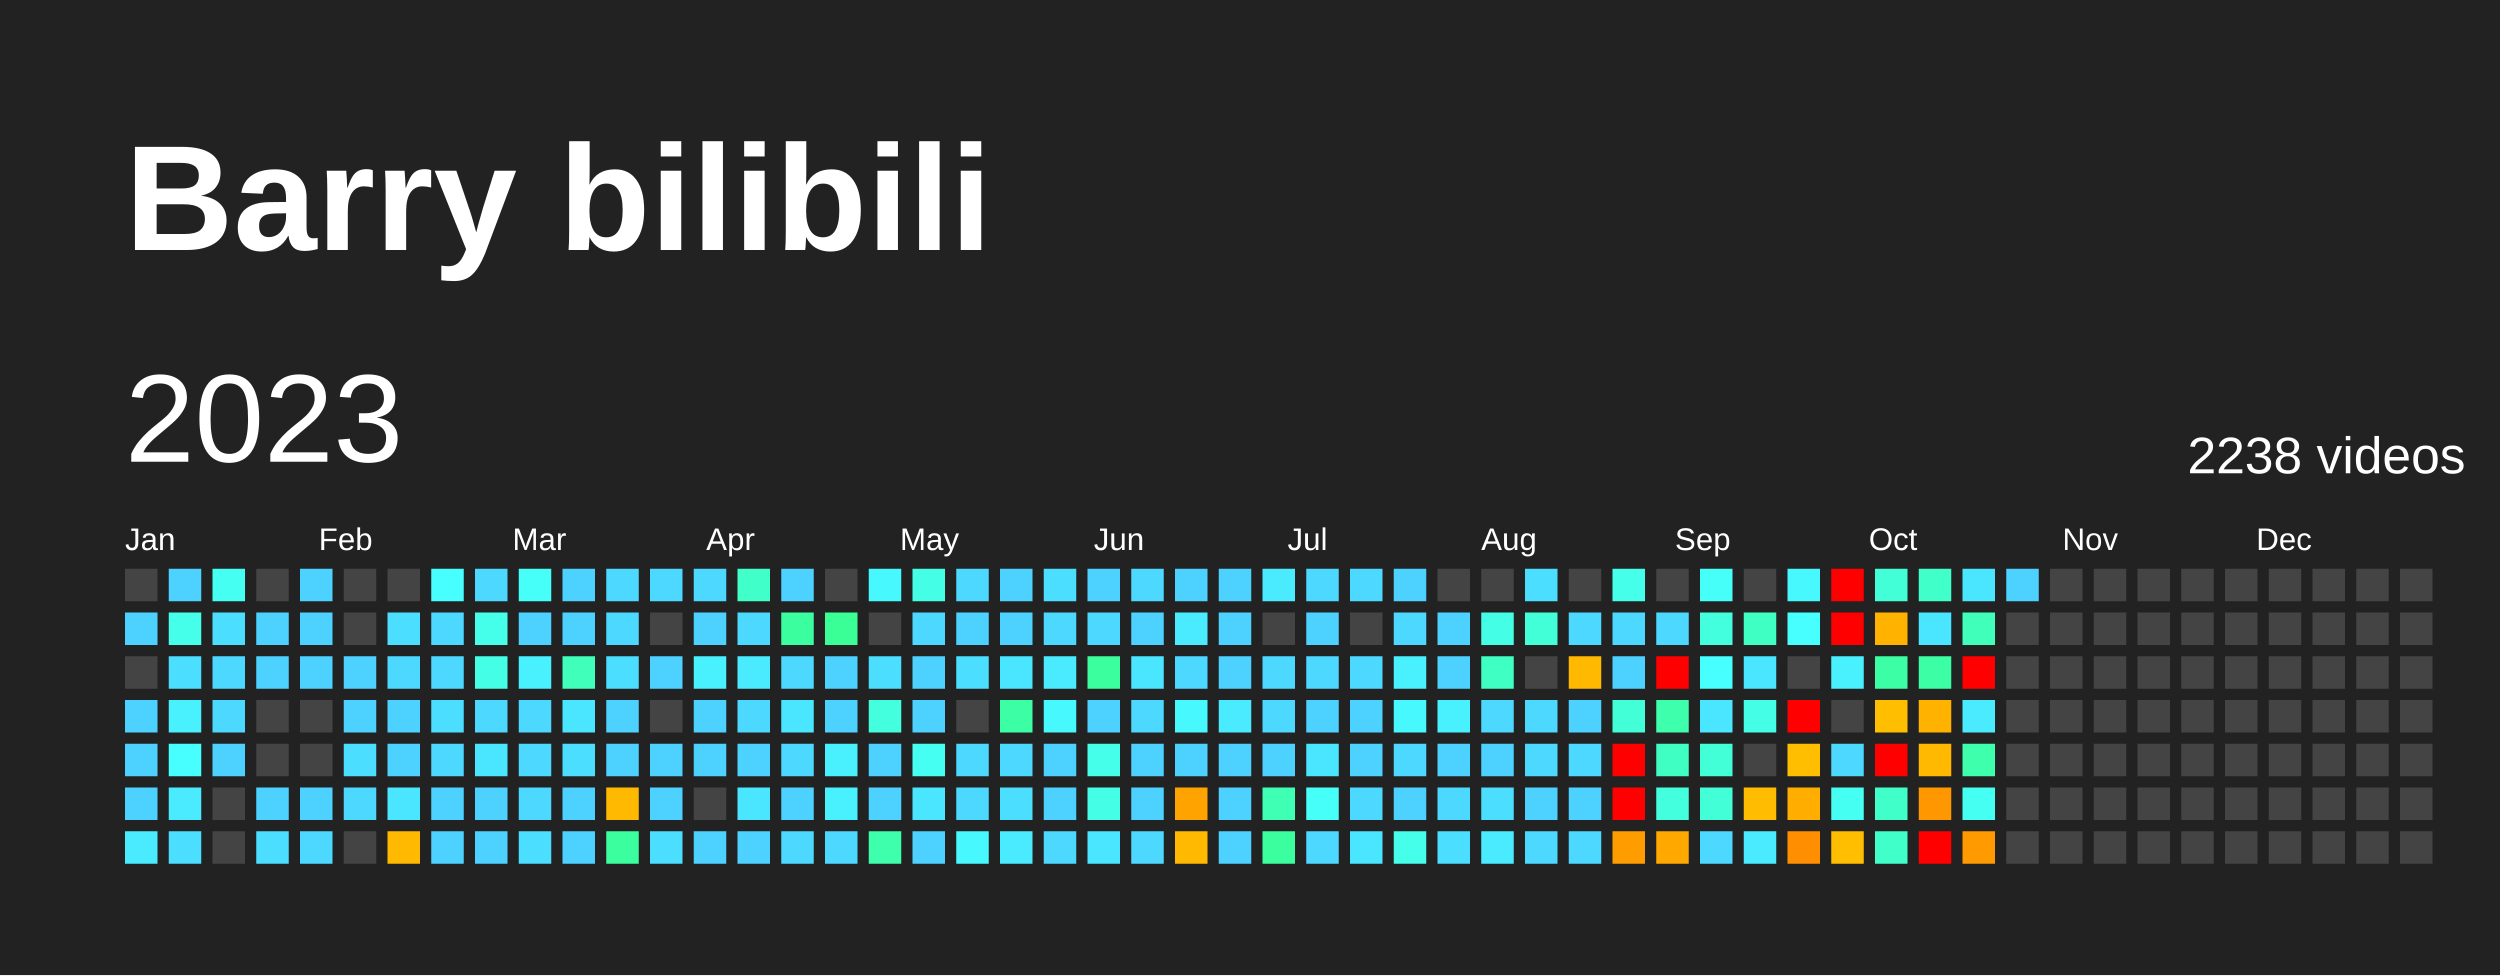
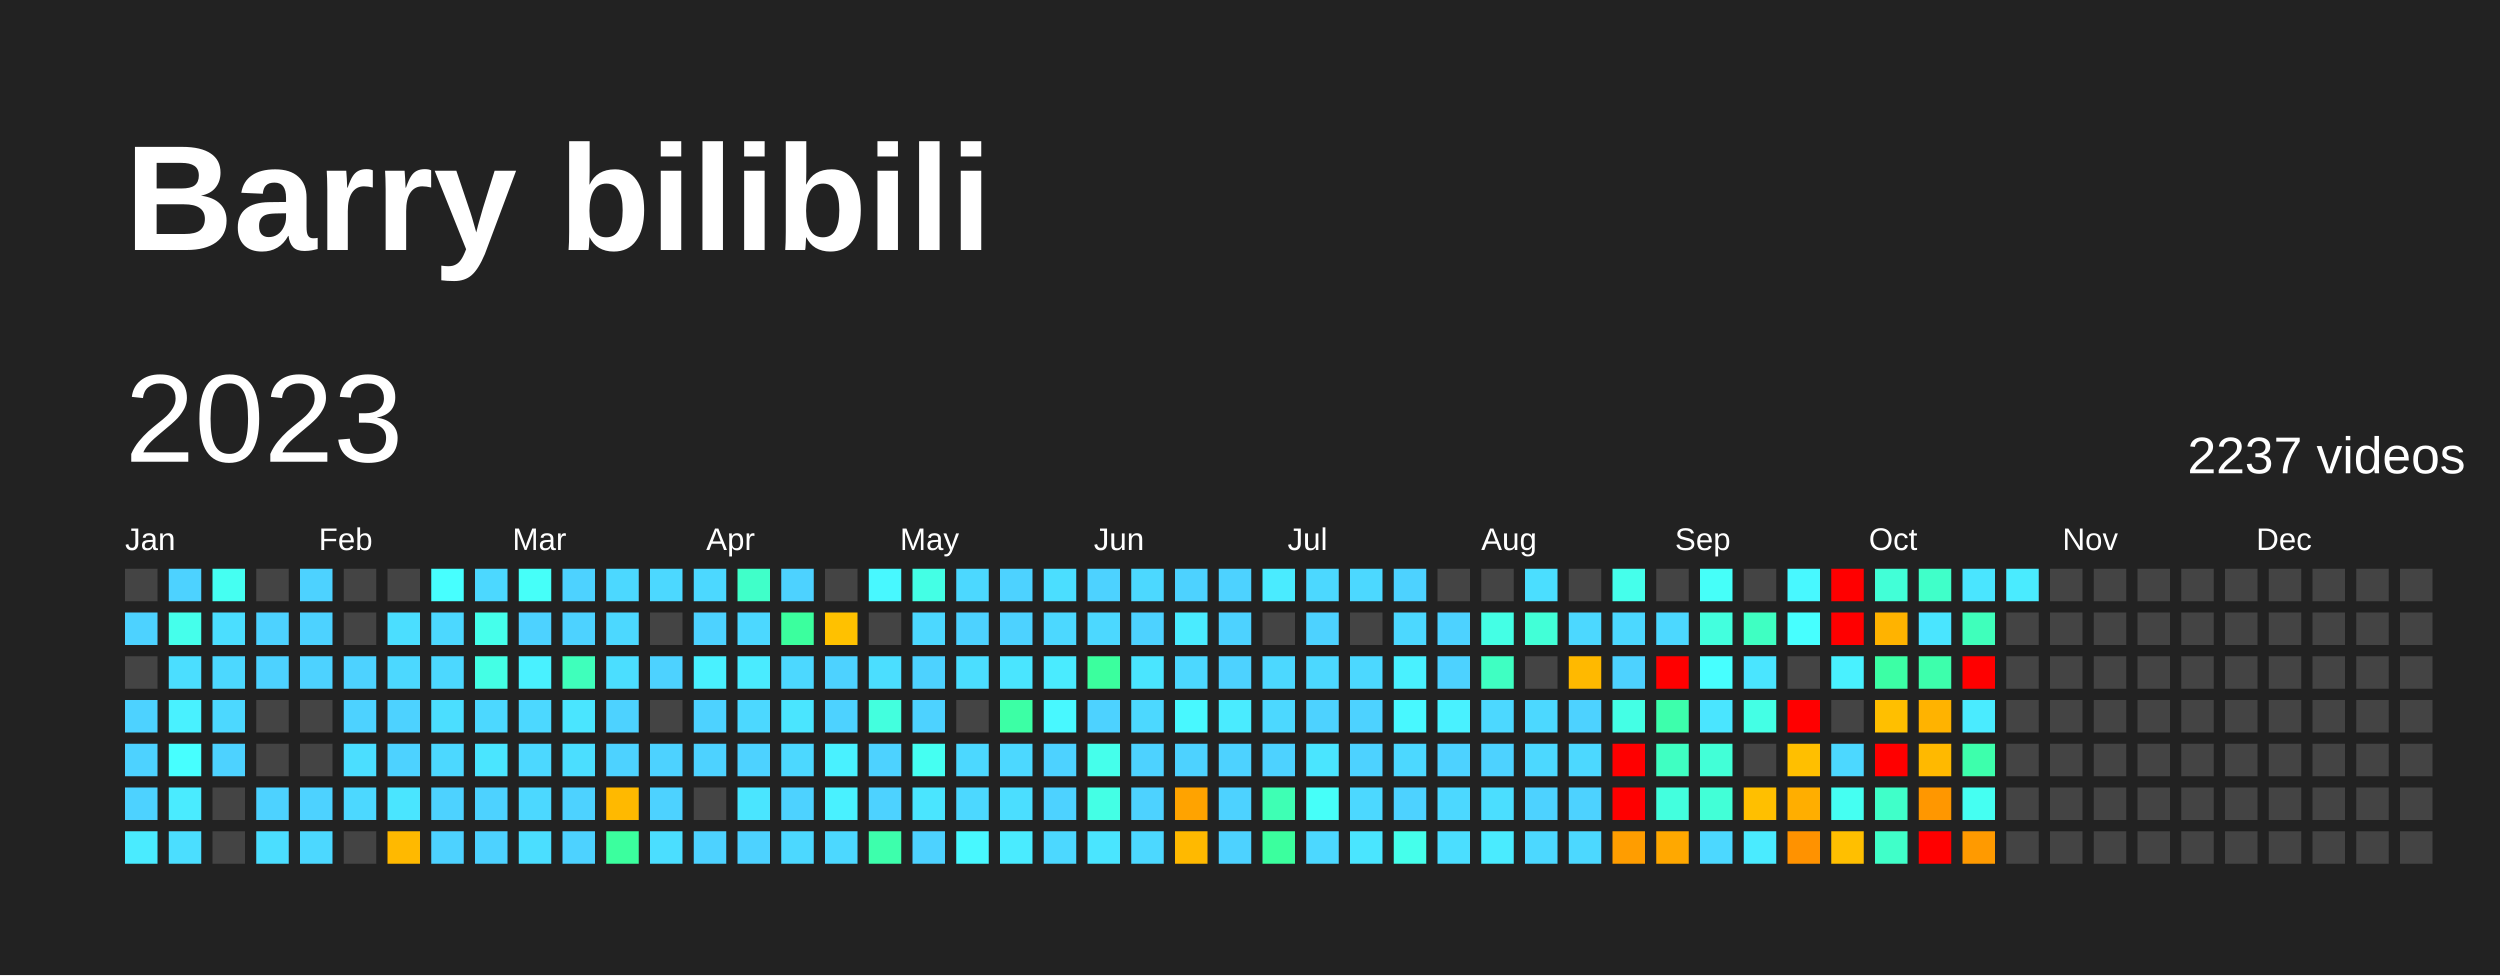
<svg xmlns="http://www.w3.org/2000/svg" baseProfile="full" height="78mm" version="1.1" viewBox="0,0,200,78" width="200mm">
  <defs />
  <rect fill="#222222" height="78" width="200" x="0" y="0" />
  <text fill="#FFFFFF" style="font-size:12px; font-family:Arial; font-weight:bold;" x="10" y="20">Barry bilibili</text>
  <text dominant-baseline="hanging" fill="#FFFFFF" style="font-size:10.0px; font-family:Arial;" x="10" y="30">2023</text>
-   <text dominant-baseline="hanging" fill="#FFFFFF" style="font-size:4.125px; font-family:Arial;" x="175" y="35">2238 videos</text>
+   <text dominant-baseline="hanging" fill="#FFFFFF" style="font-size:4.125px; font-family:Arial;" x="175" y="35">2237 videos</text>
  <text fill="#FFFFFF" style="font-size:2.5px; font-family:Arial" x="10.0" y="44">Jan</text>
  <text fill="#FFFFFF" style="font-size:2.5px; font-family:Arial" x="25.5" y="44">Feb</text>
  <text fill="#FFFFFF" style="font-size:2.5px; font-family:Arial" x="41.0" y="44">Mar</text>
  <text fill="#FFFFFF" style="font-size:2.5px; font-family:Arial" x="56.5" y="44">Apr</text>
  <text fill="#FFFFFF" style="font-size:2.5px; font-family:Arial" x="72.0" y="44">May</text>
  <text fill="#FFFFFF" style="font-size:2.5px; font-family:Arial" x="87.5" y="44">Jun</text>
  <text fill="#FFFFFF" style="font-size:2.5px; font-family:Arial" x="103.0" y="44">Jul</text>
  <text fill="#FFFFFF" style="font-size:2.5px; font-family:Arial" x="118.5" y="44">Aug</text>
  <text fill="#FFFFFF" style="font-size:2.5px; font-family:Arial" x="134.0" y="44">Sep</text>
  <text fill="#FFFFFF" style="font-size:2.5px; font-family:Arial" x="149.5" y="44">Oct</text>
  <text fill="#FFFFFF" style="font-size:2.5px; font-family:Arial" x="165.0" y="44">Nov</text>
  <text fill="#FFFFFF" style="font-size:2.5px; font-family:Arial" x="180.5" y="44">Dec</text>
  <rect fill="#444444" height="2.6" width="2.6" x="10.0" y="45.5" />
  <rect fill="#4dd2ff" height="2.6" width="2.6" x="10.0" y="49.0" />
  <rect fill="#444444" height="2.6" width="2.6" x="10.0" y="52.5" />
  <rect fill="#4dd2ff" height="2.6" width="2.6" x="10.0" y="56.0" />
  <rect fill="#4dd2ff" height="2.6" width="2.6" x="10.0" y="59.5" />
  <rect fill="#4dd2ff" height="2.6" width="2.6" x="10.0" y="63.0" />
  <rect fill="#4aebff" height="2.6" width="2.6" x="10.0" y="66.5" />
  <rect fill="#4dd2ff" height="2.6" width="2.6" x="13.5" y="45.5" />
  <rect fill="#45ffeb" height="2.6" width="2.6" x="13.5" y="49.0" />
  <rect fill="#4bdeff" height="2.6" width="2.6" x="13.5" y="52.5" />
  <rect fill="#49f1ff" height="2.6" width="2.6" x="13.5" y="56.0" />
  <rect fill="#47ffff" height="2.6" width="2.6" x="13.5" y="59.5" />
  <rect fill="#4aebff" height="2.6" width="2.6" x="13.5" y="63.0" />
  <rect fill="#4bdeff" height="2.6" width="2.6" x="13.5" y="66.5" />
  <rect fill="#45fff2" height="2.6" width="2.6" x="17.0" y="45.5" />
  <rect fill="#4bdeff" height="2.6" width="2.6" x="17.0" y="49.0" />
  <rect fill="#4cd8ff" height="2.6" width="2.6" x="17.0" y="52.5" />
  <rect fill="#4cd8ff" height="2.6" width="2.6" x="17.0" y="56.0" />
  <rect fill="#4dd2ff" height="2.6" width="2.6" x="17.0" y="59.5" />
  <rect fill="#444444" height="2.6" width="2.6" x="17.0" y="63.0" />
  <rect fill="#444444" height="2.6" width="2.6" x="17.0" y="66.5" />
  <rect fill="#444444" height="2.6" width="2.6" x="20.5" y="45.5" />
  <rect fill="#4dd2ff" height="2.6" width="2.6" x="20.5" y="49.0" />
  <rect fill="#4dd2ff" height="2.6" width="2.6" x="20.5" y="52.5" />
  <rect fill="#444444" height="2.6" width="2.6" x="20.5" y="56.0" />
  <rect fill="#444444" height="2.6" width="2.6" x="20.5" y="59.5" />
  <rect fill="#4dd2ff" height="2.6" width="2.6" x="20.5" y="63.0" />
  <rect fill="#4bdeff" height="2.6" width="2.6" x="20.5" y="66.5" />
  <rect fill="#4dd2ff" height="2.6" width="2.6" x="24.0" y="45.5" />
  <rect fill="#4dd2ff" height="2.6" width="2.6" x="24.0" y="49.0" />
  <rect fill="#4dd2ff" height="2.6" width="2.6" x="24.0" y="52.5" />
  <rect fill="#444444" height="2.6" width="2.6" x="24.0" y="56.0" />
  <rect fill="#444444" height="2.6" width="2.6" x="24.0" y="59.5" />
  <rect fill="#4dd2ff" height="2.6" width="2.6" x="24.0" y="63.0" />
  <rect fill="#4cd8ff" height="2.6" width="2.6" x="24.0" y="66.5" />
  <rect fill="#444444" height="2.6" width="2.6" x="27.5" y="45.5" />
  <rect fill="#444444" height="2.6" width="2.6" x="27.5" y="49.0" />
  <rect fill="#4dd2ff" height="2.6" width="2.6" x="27.5" y="52.5" />
  <rect fill="#4dd2ff" height="2.6" width="2.6" x="27.5" y="56.0" />
  <rect fill="#4bdeff" height="2.6" width="2.6" x="27.5" y="59.5" />
  <rect fill="#4cd8ff" height="2.6" width="2.6" x="27.5" y="63.0" />
  <rect fill="#444444" height="2.6" width="2.6" x="27.5" y="66.5" />
  <rect fill="#444444" height="2.6" width="2.6" x="31.0" y="45.5" />
  <rect fill="#4bdeff" height="2.6" width="2.6" x="31.0" y="49.0" />
  <rect fill="#4cd8ff" height="2.6" width="2.6" x="31.0" y="52.5" />
  <rect fill="#4dd2ff" height="2.6" width="2.6" x="31.0" y="56.0" />
  <rect fill="#4dd2ff" height="2.6" width="2.6" x="31.0" y="59.5" />
  <rect fill="#4ae5ff" height="2.6" width="2.6" x="31.0" y="63.0" />
  <rect fill="#ffb900" height="2.6" width="2.6" x="31.0" y="66.5" />
  <rect fill="#47ffff" height="2.6" width="2.6" x="34.5" y="45.5" />
  <rect fill="#4cd8ff" height="2.6" width="2.6" x="34.5" y="49.0" />
  <rect fill="#4cd8ff" height="2.6" width="2.6" x="34.5" y="52.5" />
  <rect fill="#4bdeff" height="2.6" width="2.6" x="34.5" y="56.0" />
  <rect fill="#4cd8ff" height="2.6" width="2.6" x="34.5" y="59.5" />
  <rect fill="#4dd2ff" height="2.6" width="2.6" x="34.5" y="63.0" />
  <rect fill="#4dd2ff" height="2.6" width="2.6" x="34.5" y="66.5" />
  <rect fill="#4cd8ff" height="2.6" width="2.6" x="38.0" y="45.5" />
  <rect fill="#45ffeb" height="2.6" width="2.6" x="38.0" y="49.0" />
  <rect fill="#44ffe5" height="2.6" width="2.6" x="38.0" y="52.5" />
  <rect fill="#4cd8ff" height="2.6" width="2.6" x="38.0" y="56.0" />
  <rect fill="#4ae5ff" height="2.6" width="2.6" x="38.0" y="59.5" />
  <rect fill="#4dd2ff" height="2.6" width="2.6" x="38.0" y="63.0" />
  <rect fill="#4dd2ff" height="2.6" width="2.6" x="38.0" y="66.5" />
  <rect fill="#46fff9" height="2.6" width="2.6" x="41.5" y="45.5" />
  <rect fill="#4dd2ff" height="2.6" width="2.6" x="41.5" y="49.0" />
  <rect fill="#49f1ff" height="2.6" width="2.6" x="41.5" y="52.5" />
  <rect fill="#4cd8ff" height="2.6" width="2.6" x="41.5" y="56.0" />
  <rect fill="#4cd8ff" height="2.6" width="2.6" x="41.5" y="59.5" />
  <rect fill="#4cd8ff" height="2.6" width="2.6" x="41.5" y="63.0" />
  <rect fill="#4bdeff" height="2.6" width="2.6" x="41.5" y="66.5" />
  <rect fill="#4dd2ff" height="2.6" width="2.6" x="45.0" y="45.5" />
  <rect fill="#4dd2ff" height="2.6" width="2.6" x="45.0" y="49.0" />
  <rect fill="#3fffbb" height="2.6" width="2.6" x="45.0" y="52.5" />
  <rect fill="#4ae5ff" height="2.6" width="2.6" x="45.0" y="56.0" />
  <rect fill="#4bdeff" height="2.6" width="2.6" x="45.0" y="59.5" />
  <rect fill="#4dd2ff" height="2.6" width="2.6" x="45.0" y="63.0" />
  <rect fill="#4dd2ff" height="2.6" width="2.6" x="45.0" y="66.5" />
  <rect fill="#4cd8ff" height="2.6" width="2.6" x="48.5" y="45.5" />
  <rect fill="#4cd8ff" height="2.6" width="2.6" x="48.5" y="49.0" />
  <rect fill="#4bdeff" height="2.6" width="2.6" x="48.5" y="52.5" />
  <rect fill="#4dd2ff" height="2.6" width="2.6" x="48.5" y="56.0" />
  <rect fill="#4dd2ff" height="2.6" width="2.6" x="48.5" y="59.5" />
  <rect fill="#ffb900" height="2.6" width="2.6" x="48.5" y="63.0" />
  <rect fill="#3bff9e" height="2.6" width="2.6" x="48.5" y="66.5" />
  <rect fill="#4cd8ff" height="2.6" width="2.6" x="52.0" y="45.5" />
  <rect fill="#444444" height="2.6" width="2.6" x="52.0" y="49.0" />
  <rect fill="#4dd2ff" height="2.6" width="2.6" x="52.0" y="52.5" />
  <rect fill="#444444" height="2.6" width="2.6" x="52.0" y="56.0" />
  <rect fill="#4dd2ff" height="2.6" width="2.6" x="52.0" y="59.5" />
  <rect fill="#4dd2ff" height="2.6" width="2.6" x="52.0" y="63.0" />
  <rect fill="#4bdeff" height="2.6" width="2.6" x="52.0" y="66.5" />
  <rect fill="#4cd8ff" height="2.6" width="2.6" x="55.5" y="45.5" />
  <rect fill="#4dd2ff" height="2.6" width="2.6" x="55.5" y="49.0" />
  <rect fill="#49f1ff" height="2.6" width="2.6" x="55.5" y="52.5" />
  <rect fill="#4dd2ff" height="2.6" width="2.6" x="55.5" y="56.0" />
  <rect fill="#4dd2ff" height="2.6" width="2.6" x="55.5" y="59.5" />
  <rect fill="#444444" height="2.6" width="2.6" x="55.5" y="63.0" />
  <rect fill="#4dd2ff" height="2.6" width="2.6" x="55.5" y="66.5" />
  <rect fill="#40ffc9" height="2.6" width="2.6" x="59.0" y="45.5" />
  <rect fill="#4cd8ff" height="2.6" width="2.6" x="59.0" y="49.0" />
  <rect fill="#4aebff" height="2.6" width="2.6" x="59.0" y="52.5" />
  <rect fill="#4cd8ff" height="2.6" width="2.6" x="59.0" y="56.0" />
  <rect fill="#4dd2ff" height="2.6" width="2.6" x="59.0" y="59.5" />
  <rect fill="#4ae5ff" height="2.6" width="2.6" x="59.0" y="63.0" />
  <rect fill="#4dd2ff" height="2.6" width="2.6" x="59.0" y="66.5" />
  <rect fill="#4dd2ff" height="2.6" width="2.6" x="62.5" y="45.5" />
  <rect fill="#3bff9e" height="2.6" width="2.6" x="62.5" y="49.0" />
  <rect fill="#4cd8ff" height="2.6" width="2.6" x="62.5" y="52.5" />
  <rect fill="#4ae5ff" height="2.6" width="2.6" x="62.5" y="56.0" />
  <rect fill="#4cd8ff" height="2.6" width="2.6" x="62.5" y="59.5" />
  <rect fill="#4dd2ff" height="2.6" width="2.6" x="62.5" y="63.0" />
  <rect fill="#4cd8ff" height="2.6" width="2.6" x="62.5" y="66.5" />
  <rect fill="#444444" height="2.6" width="2.6" x="66.0" y="45.5" />
-   <rect fill="#3aff96" height="2.6" width="2.6" x="66.0" y="49.0" />
+   <rect fill="#ffc100" height="2.6" width="2.6" x="66.0" y="49.0" />
  <rect fill="#4dd2ff" height="2.6" width="2.6" x="66.0" y="52.5" />
  <rect fill="#4dd2ff" height="2.6" width="2.6" x="66.0" y="56.0" />
  <rect fill="#49f1ff" height="2.6" width="2.6" x="66.0" y="59.5" />
  <rect fill="#49f1ff" height="2.6" width="2.6" x="66.0" y="63.0" />
  <rect fill="#4cd8ff" height="2.6" width="2.6" x="66.0" y="66.5" />
  <rect fill="#48f8ff" height="2.6" width="2.6" x="69.5" y="45.5" />
  <rect fill="#444444" height="2.6" width="2.6" x="69.5" y="49.0" />
  <rect fill="#4bdeff" height="2.6" width="2.6" x="69.5" y="52.5" />
  <rect fill="#43ffde" height="2.6" width="2.6" x="69.5" y="56.0" />
  <rect fill="#4dd2ff" height="2.6" width="2.6" x="69.5" y="59.5" />
  <rect fill="#4dd2ff" height="2.6" width="2.6" x="69.5" y="63.0" />
  <rect fill="#3dffac" height="2.6" width="2.6" x="69.5" y="66.5" />
  <rect fill="#44ffe5" height="2.6" width="2.6" x="73.0" y="45.5" />
  <rect fill="#4cd8ff" height="2.6" width="2.6" x="73.0" y="49.0" />
  <rect fill="#4dd2ff" height="2.6" width="2.6" x="73.0" y="52.5" />
  <rect fill="#4dd2ff" height="2.6" width="2.6" x="73.0" y="56.0" />
  <rect fill="#45fff2" height="2.6" width="2.6" x="73.0" y="59.5" />
  <rect fill="#4ae5ff" height="2.6" width="2.6" x="73.0" y="63.0" />
  <rect fill="#4dd2ff" height="2.6" width="2.6" x="73.0" y="66.5" />
  <rect fill="#4cd8ff" height="2.6" width="2.6" x="76.5" y="45.5" />
  <rect fill="#4dd2ff" height="2.6" width="2.6" x="76.5" y="49.0" />
  <rect fill="#4bdeff" height="2.6" width="2.6" x="76.5" y="52.5" />
  <rect fill="#444444" height="2.6" width="2.6" x="76.5" y="56.0" />
  <rect fill="#4cd8ff" height="2.6" width="2.6" x="76.5" y="59.5" />
  <rect fill="#4cd8ff" height="2.6" width="2.6" x="76.5" y="63.0" />
  <rect fill="#48f8ff" height="2.6" width="2.6" x="76.5" y="66.5" />
  <rect fill="#4dd2ff" height="2.6" width="2.6" x="80.0" y="45.5" />
  <rect fill="#4dd2ff" height="2.6" width="2.6" x="80.0" y="49.0" />
  <rect fill="#4ae5ff" height="2.6" width="2.6" x="80.0" y="52.5" />
  <rect fill="#3cffa5" height="2.6" width="2.6" x="80.0" y="56.0" />
  <rect fill="#4cd8ff" height="2.6" width="2.6" x="80.0" y="59.5" />
  <rect fill="#4bdeff" height="2.6" width="2.6" x="80.0" y="63.0" />
  <rect fill="#4aebff" height="2.6" width="2.6" x="80.0" y="66.5" />
  <rect fill="#4bdeff" height="2.6" width="2.6" x="83.5" y="45.5" />
  <rect fill="#4cd8ff" height="2.6" width="2.6" x="83.5" y="49.0" />
  <rect fill="#4aebff" height="2.6" width="2.6" x="83.5" y="52.5" />
  <rect fill="#48f8ff" height="2.6" width="2.6" x="83.5" y="56.0" />
  <rect fill="#4dd2ff" height="2.6" width="2.6" x="83.5" y="59.5" />
  <rect fill="#4dd2ff" height="2.6" width="2.6" x="83.5" y="63.0" />
  <rect fill="#4cd8ff" height="2.6" width="2.6" x="83.5" y="66.5" />
  <rect fill="#4dd2ff" height="2.6" width="2.6" x="87.0" y="45.5" />
  <rect fill="#4cd8ff" height="2.6" width="2.6" x="87.0" y="49.0" />
  <rect fill="#3bff9e" height="2.6" width="2.6" x="87.0" y="52.5" />
  <rect fill="#4dd2ff" height="2.6" width="2.6" x="87.0" y="56.0" />
  <rect fill="#45ffeb" height="2.6" width="2.6" x="87.0" y="59.5" />
  <rect fill="#44ffe5" height="2.6" width="2.6" x="87.0" y="63.0" />
  <rect fill="#4ae5ff" height="2.6" width="2.6" x="87.0" y="66.5" />
  <rect fill="#4cd8ff" height="2.6" width="2.6" x="90.5" y="45.5" />
  <rect fill="#4dd2ff" height="2.6" width="2.6" x="90.5" y="49.0" />
  <rect fill="#4ae5ff" height="2.6" width="2.6" x="90.5" y="52.5" />
  <rect fill="#4cd8ff" height="2.6" width="2.6" x="90.5" y="56.0" />
  <rect fill="#4dd2ff" height="2.6" width="2.6" x="90.5" y="59.5" />
  <rect fill="#4dd2ff" height="2.6" width="2.6" x="90.5" y="63.0" />
  <rect fill="#4cd8ff" height="2.6" width="2.6" x="90.5" y="66.5" />
  <rect fill="#4dd2ff" height="2.6" width="2.6" x="94.0" y="45.5" />
  <rect fill="#4aebff" height="2.6" width="2.6" x="94.0" y="49.0" />
  <rect fill="#4cd8ff" height="2.6" width="2.6" x="94.0" y="52.5" />
  <rect fill="#48f8ff" height="2.6" width="2.6" x="94.0" y="56.0" />
  <rect fill="#4dd2ff" height="2.6" width="2.6" x="94.0" y="59.5" />
  <rect fill="#ffa300" height="2.6" width="2.6" x="94.0" y="63.0" />
  <rect fill="#ffb900" height="2.6" width="2.6" x="94.0" y="66.5" />
  <rect fill="#4dd2ff" height="2.6" width="2.6" x="97.5" y="45.5" />
  <rect fill="#4dd2ff" height="2.6" width="2.6" x="97.5" y="49.0" />
  <rect fill="#4dd2ff" height="2.6" width="2.6" x="97.5" y="52.5" />
  <rect fill="#4aebff" height="2.6" width="2.6" x="97.5" y="56.0" />
  <rect fill="#4dd2ff" height="2.6" width="2.6" x="97.5" y="59.5" />
  <rect fill="#4dd2ff" height="2.6" width="2.6" x="97.5" y="63.0" />
  <rect fill="#4dd2ff" height="2.6" width="2.6" x="97.5" y="66.5" />
  <rect fill="#4aebff" height="2.6" width="2.6" x="101.0" y="45.5" />
  <rect fill="#444444" height="2.6" width="2.6" x="101.0" y="49.0" />
  <rect fill="#4cd8ff" height="2.6" width="2.6" x="101.0" y="52.5" />
  <rect fill="#4cd8ff" height="2.6" width="2.6" x="101.0" y="56.0" />
  <rect fill="#4dd2ff" height="2.6" width="2.6" x="101.0" y="59.5" />
  <rect fill="#3effb4" height="2.6" width="2.6" x="101.0" y="63.0" />
  <rect fill="#3bff9e" height="2.6" width="2.6" x="101.0" y="66.5" />
  <rect fill="#4cd8ff" height="2.6" width="2.6" x="104.5" y="45.5" />
  <rect fill="#4dd2ff" height="2.6" width="2.6" x="104.5" y="49.0" />
  <rect fill="#4cd8ff" height="2.6" width="2.6" x="104.5" y="52.5" />
  <rect fill="#4dd2ff" height="2.6" width="2.6" x="104.5" y="56.0" />
  <rect fill="#4ae5ff" height="2.6" width="2.6" x="104.5" y="59.5" />
  <rect fill="#46fff9" height="2.6" width="2.6" x="104.5" y="63.0" />
  <rect fill="#4cd8ff" height="2.6" width="2.6" x="104.5" y="66.5" />
  <rect fill="#4cd8ff" height="2.6" width="2.6" x="108.0" y="45.5" />
  <rect fill="#444444" height="2.6" width="2.6" x="108.0" y="49.0" />
  <rect fill="#4cd8ff" height="2.6" width="2.6" x="108.0" y="52.5" />
  <rect fill="#4dd2ff" height="2.6" width="2.6" x="108.0" y="56.0" />
  <rect fill="#4dd2ff" height="2.6" width="2.6" x="108.0" y="59.5" />
  <rect fill="#4cd8ff" height="2.6" width="2.6" x="108.0" y="63.0" />
  <rect fill="#4ae5ff" height="2.6" width="2.6" x="108.0" y="66.5" />
  <rect fill="#4dd2ff" height="2.6" width="2.6" x="111.5" y="45.5" />
  <rect fill="#4cd8ff" height="2.6" width="2.6" x="111.5" y="49.0" />
  <rect fill="#49f1ff" height="2.6" width="2.6" x="111.5" y="52.5" />
  <rect fill="#48f8ff" height="2.6" width="2.6" x="111.5" y="56.0" />
  <rect fill="#4cd8ff" height="2.6" width="2.6" x="111.5" y="59.5" />
  <rect fill="#4dd2ff" height="2.6" width="2.6" x="111.5" y="63.0" />
  <rect fill="#45ffeb" height="2.6" width="2.6" x="111.5" y="66.5" />
  <rect fill="#444444" height="2.6" width="2.6" x="115.0" y="45.5" />
  <rect fill="#4dd2ff" height="2.6" width="2.6" x="115.0" y="49.0" />
  <rect fill="#4dd2ff" height="2.6" width="2.6" x="115.0" y="52.5" />
  <rect fill="#49f1ff" height="2.6" width="2.6" x="115.0" y="56.0" />
  <rect fill="#4dd2ff" height="2.6" width="2.6" x="115.0" y="59.5" />
  <rect fill="#4cd8ff" height="2.6" width="2.6" x="115.0" y="63.0" />
  <rect fill="#4bdeff" height="2.6" width="2.6" x="115.0" y="66.5" />
  <rect fill="#444444" height="2.6" width="2.6" x="118.5" y="45.5" />
  <rect fill="#44ffe5" height="2.6" width="2.6" x="118.5" y="49.0" />
  <rect fill="#3fffc2" height="2.6" width="2.6" x="118.5" y="52.5" />
  <rect fill="#4cd8ff" height="2.6" width="2.6" x="118.5" y="56.0" />
  <rect fill="#4dd2ff" height="2.6" width="2.6" x="118.5" y="59.5" />
  <rect fill="#4bdeff" height="2.6" width="2.6" x="118.5" y="63.0" />
  <rect fill="#4aebff" height="2.6" width="2.6" x="118.5" y="66.5" />
  <rect fill="#4bdeff" height="2.6" width="2.6" x="122.0" y="45.5" />
  <rect fill="#42ffd7" height="2.6" width="2.6" x="122.0" y="49.0" />
  <rect fill="#444444" height="2.6" width="2.6" x="122.0" y="52.5" />
  <rect fill="#4cd8ff" height="2.6" width="2.6" x="122.0" y="56.0" />
  <rect fill="#4cd8ff" height="2.6" width="2.6" x="122.0" y="59.5" />
  <rect fill="#4dd2ff" height="2.6" width="2.6" x="122.0" y="63.0" />
  <rect fill="#4cd8ff" height="2.6" width="2.6" x="122.0" y="66.5" />
  <rect fill="#444444" height="2.6" width="2.6" x="125.5" y="45.5" />
  <rect fill="#4cd8ff" height="2.6" width="2.6" x="125.5" y="49.0" />
  <rect fill="#ffb900" height="2.6" width="2.6" x="125.5" y="52.5" />
  <rect fill="#4dd2ff" height="2.6" width="2.6" x="125.5" y="56.0" />
  <rect fill="#4cd8ff" height="2.6" width="2.6" x="125.5" y="59.5" />
  <rect fill="#4dd2ff" height="2.6" width="2.6" x="125.5" y="63.0" />
  <rect fill="#4cd8ff" height="2.6" width="2.6" x="125.5" y="66.5" />
  <rect fill="#45ffeb" height="2.6" width="2.6" x="129.0" y="45.5" />
  <rect fill="#4cd8ff" height="2.6" width="2.6" x="129.0" y="49.0" />
  <rect fill="#4dd2ff" height="2.6" width="2.6" x="129.0" y="52.5" />
-   <rect fill="#42ffd7" height="2.6" width="2.6" x="129.0" y="56.0" />
+   <rect fill="#44ffe5" height="2.6" width="2.6" x="129.0" y="56.0" />
  <rect fill="red" height="2.6" width="2.6" x="129.0" y="59.5" />
  <rect fill="red" height="2.6" width="2.6" x="129.0" y="63.0" />
  <rect fill="#ff9d00" height="2.6" width="2.6" x="129.0" y="66.5" />
  <rect fill="#444444" height="2.6" width="2.6" x="132.5" y="45.5" />
  <rect fill="#4cd8ff" height="2.6" width="2.6" x="132.5" y="49.0" />
  <rect fill="red" height="2.6" width="2.6" x="132.5" y="52.5" />
  <rect fill="#3dffac" height="2.6" width="2.6" x="132.5" y="56.0" />
  <rect fill="#3fffc2" height="2.6" width="2.6" x="132.5" y="59.5" />
  <rect fill="#43ffde" height="2.6" width="2.6" x="132.5" y="63.0" />
  <rect fill="#ffa800" height="2.6" width="2.6" x="132.5" y="66.5" />
  <rect fill="#46fff9" height="2.6" width="2.6" x="136.0" y="45.5" />
  <rect fill="#43ffde" height="2.6" width="2.6" x="136.0" y="49.0" />
  <rect fill="#47ffff" height="2.6" width="2.6" x="136.0" y="52.5" />
  <rect fill="#4ae5ff" height="2.6" width="2.6" x="136.0" y="56.0" />
  <rect fill="#42ffd7" height="2.6" width="2.6" x="136.0" y="59.5" />
  <rect fill="#42ffd7" height="2.6" width="2.6" x="136.0" y="63.0" />
  <rect fill="#4cd8ff" height="2.6" width="2.6" x="136.0" y="66.5" />
  <rect fill="#444444" height="2.6" width="2.6" x="139.5" y="45.5" />
  <rect fill="#3fffc2" height="2.6" width="2.6" x="139.5" y="49.0" />
  <rect fill="#4ae5ff" height="2.6" width="2.6" x="139.5" y="52.5" />
  <rect fill="#44ffe5" height="2.6" width="2.6" x="139.5" y="56.0" />
  <rect fill="#444444" height="2.6" width="2.6" x="139.5" y="59.5" />
-   <rect fill="#ffbc00" height="2.6" width="2.6" x="139.5" y="63.0" />
+   <rect fill="#ffbf00" height="2.6" width="2.6" x="139.5" y="63.0" />
  <rect fill="#4aebff" height="2.6" width="2.6" x="139.5" y="66.5" />
  <rect fill="#48f8ff" height="2.6" width="2.6" x="143.0" y="45.5" />
  <rect fill="#47ffff" height="2.6" width="2.6" x="143.0" y="49.0" />
  <rect fill="#444444" height="2.6" width="2.6" x="143.0" y="52.5" />
  <rect fill="red" height="2.6" width="2.6" x="143.0" y="56.0" />
  <rect fill="#ffbf00" height="2.6" width="2.6" x="143.0" y="59.5" />
  <rect fill="#ffae00" height="2.6" width="2.6" x="143.0" y="63.0" />
-   <rect fill="#ff8f00" height="2.6" width="2.6" x="143.0" y="66.5" />
+   <rect fill="#ff9200" height="2.6" width="2.6" x="143.0" y="66.5" />
  <rect fill="red" height="2.6" width="2.6" x="146.5" y="45.5" />
  <rect fill="red" height="2.6" width="2.6" x="146.5" y="49.0" />
  <rect fill="#49f1ff" height="2.6" width="2.6" x="146.5" y="52.5" />
  <rect fill="#444444" height="2.6" width="2.6" x="146.5" y="56.0" />
  <rect fill="#4cd8ff" height="2.6" width="2.6" x="146.5" y="59.5" />
  <rect fill="#45fff2" height="2.6" width="2.6" x="146.5" y="63.0" />
  <rect fill="#ffbf00" height="2.6" width="2.6" x="146.5" y="66.5" />
  <rect fill="#42ffd7" height="2.6" width="2.6" x="150.0" y="45.5" />
  <rect fill="#ffb300" height="2.6" width="2.6" x="150.0" y="49.0" />
  <rect fill="#3cffa5" height="2.6" width="2.6" x="150.0" y="52.5" />
  <rect fill="#ffbf00" height="2.6" width="2.6" x="150.0" y="56.0" />
  <rect fill="red" height="2.6" width="2.6" x="150.0" y="59.5" />
  <rect fill="#40ffc9" height="2.6" width="2.6" x="150.0" y="63.0" />
  <rect fill="#40ffc9" height="2.6" width="2.6" x="150.0" y="66.5" />
  <rect fill="#40ffc9" height="2.6" width="2.6" x="153.5" y="45.5" />
  <rect fill="#4ae5ff" height="2.6" width="2.6" x="153.5" y="49.0" />
-   <rect fill="#3cffa5" height="2.6" width="2.6" x="153.5" y="52.5" />
+   <rect fill="#3dffac" height="2.6" width="2.6" x="153.5" y="52.5" />
  <rect fill="#ffb300" height="2.6" width="2.6" x="153.5" y="56.0" />
  <rect fill="#ffb900" height="2.6" width="2.6" x="153.5" y="59.5" />
  <rect fill="#ff9700" height="2.6" width="2.6" x="153.5" y="63.0" />
  <rect fill="red" height="2.6" width="2.6" x="153.5" y="66.5" />
  <rect fill="#4ae5ff" height="2.6" width="2.6" x="157.0" y="45.5" />
  <rect fill="#3fffbb" height="2.6" width="2.6" x="157.0" y="49.0" />
  <rect fill="red" height="2.6" width="2.6" x="157.0" y="52.5" />
  <rect fill="#4aebff" height="2.6" width="2.6" x="157.0" y="56.0" />
  <rect fill="#3dffac" height="2.6" width="2.6" x="157.0" y="59.5" />
  <rect fill="#45fff2" height="2.6" width="2.6" x="157.0" y="63.0" />
  <rect fill="#ff9a00" height="2.6" width="2.6" x="157.0" y="66.5" />
-   <rect fill="#4dd2ff" height="2.6" width="2.6" x="160.5" y="45.5" />
+   <rect fill="#4aebff" height="2.6" width="2.6" x="160.5" y="45.5" />
  <rect fill="#444444" height="2.6" width="2.6" x="160.5" y="49.0" />
  <rect fill="#444444" height="2.6" width="2.6" x="160.5" y="52.5" />
  <rect fill="#444444" height="2.6" width="2.6" x="160.5" y="56.0" />
  <rect fill="#444444" height="2.6" width="2.6" x="160.5" y="59.5" />
  <rect fill="#444444" height="2.6" width="2.6" x="160.5" y="63.0" />
  <rect fill="#444444" height="2.6" width="2.6" x="160.5" y="66.5" />
  <rect fill="#444444" height="2.6" width="2.6" x="164.0" y="45.5" />
  <rect fill="#444444" height="2.6" width="2.6" x="164.0" y="49.0" />
  <rect fill="#444444" height="2.6" width="2.6" x="164.0" y="52.5" />
  <rect fill="#444444" height="2.6" width="2.6" x="164.0" y="56.0" />
  <rect fill="#444444" height="2.6" width="2.6" x="164.0" y="59.5" />
  <rect fill="#444444" height="2.6" width="2.6" x="164.0" y="63.0" />
  <rect fill="#444444" height="2.6" width="2.6" x="164.0" y="66.5" />
  <rect fill="#444444" height="2.6" width="2.6" x="167.5" y="45.5" />
  <rect fill="#444444" height="2.6" width="2.6" x="167.5" y="49.0" />
  <rect fill="#444444" height="2.6" width="2.6" x="167.5" y="52.5" />
  <rect fill="#444444" height="2.6" width="2.6" x="167.5" y="56.0" />
  <rect fill="#444444" height="2.6" width="2.6" x="167.5" y="59.5" />
  <rect fill="#444444" height="2.6" width="2.6" x="167.5" y="63.0" />
  <rect fill="#444444" height="2.6" width="2.6" x="167.5" y="66.5" />
  <rect fill="#444444" height="2.6" width="2.6" x="171.0" y="45.5" />
  <rect fill="#444444" height="2.6" width="2.6" x="171.0" y="49.0" />
  <rect fill="#444444" height="2.6" width="2.6" x="171.0" y="52.5" />
  <rect fill="#444444" height="2.6" width="2.6" x="171.0" y="56.0" />
  <rect fill="#444444" height="2.6" width="2.6" x="171.0" y="59.5" />
  <rect fill="#444444" height="2.6" width="2.6" x="171.0" y="63.0" />
  <rect fill="#444444" height="2.6" width="2.6" x="171.0" y="66.5" />
  <rect fill="#444444" height="2.6" width="2.6" x="174.5" y="45.5" />
  <rect fill="#444444" height="2.6" width="2.6" x="174.5" y="49.0" />
  <rect fill="#444444" height="2.6" width="2.6" x="174.5" y="52.5" />
  <rect fill="#444444" height="2.6" width="2.6" x="174.5" y="56.0" />
  <rect fill="#444444" height="2.6" width="2.6" x="174.5" y="59.5" />
  <rect fill="#444444" height="2.6" width="2.6" x="174.5" y="63.0" />
  <rect fill="#444444" height="2.6" width="2.6" x="174.5" y="66.5" />
  <rect fill="#444444" height="2.6" width="2.6" x="178.0" y="45.5" />
  <rect fill="#444444" height="2.6" width="2.6" x="178.0" y="49.0" />
  <rect fill="#444444" height="2.6" width="2.6" x="178.0" y="52.5" />
  <rect fill="#444444" height="2.6" width="2.6" x="178.0" y="56.0" />
  <rect fill="#444444" height="2.6" width="2.6" x="178.0" y="59.5" />
  <rect fill="#444444" height="2.6" width="2.6" x="178.0" y="63.0" />
  <rect fill="#444444" height="2.6" width="2.6" x="178.0" y="66.5" />
  <rect fill="#444444" height="2.6" width="2.6" x="181.5" y="45.5" />
  <rect fill="#444444" height="2.6" width="2.6" x="181.5" y="49.0" />
  <rect fill="#444444" height="2.6" width="2.6" x="181.5" y="52.5" />
  <rect fill="#444444" height="2.6" width="2.6" x="181.5" y="56.0" />
  <rect fill="#444444" height="2.6" width="2.6" x="181.5" y="59.5" />
  <rect fill="#444444" height="2.6" width="2.6" x="181.5" y="63.0" />
  <rect fill="#444444" height="2.6" width="2.6" x="181.5" y="66.5" />
  <rect fill="#444444" height="2.6" width="2.6" x="185.0" y="45.5" />
  <rect fill="#444444" height="2.6" width="2.6" x="185.0" y="49.0" />
  <rect fill="#444444" height="2.6" width="2.6" x="185.0" y="52.5" />
  <rect fill="#444444" height="2.6" width="2.6" x="185.0" y="56.0" />
  <rect fill="#444444" height="2.6" width="2.6" x="185.0" y="59.5" />
  <rect fill="#444444" height="2.6" width="2.6" x="185.0" y="63.0" />
  <rect fill="#444444" height="2.6" width="2.6" x="185.0" y="66.5" />
  <rect fill="#444444" height="2.6" width="2.6" x="188.5" y="45.5" />
  <rect fill="#444444" height="2.6" width="2.6" x="188.5" y="49.0" />
  <rect fill="#444444" height="2.6" width="2.6" x="188.5" y="52.5" />
  <rect fill="#444444" height="2.6" width="2.6" x="188.5" y="56.0" />
  <rect fill="#444444" height="2.6" width="2.6" x="188.5" y="59.5" />
  <rect fill="#444444" height="2.6" width="2.6" x="188.5" y="63.0" />
  <rect fill="#444444" height="2.6" width="2.6" x="188.5" y="66.5" />
  <rect fill="#444444" height="2.6" width="2.6" x="192.0" y="45.5" />
  <rect fill="#444444" height="2.6" width="2.6" x="192.0" y="49.0" />
  <rect fill="#444444" height="2.6" width="2.6" x="192.0" y="52.5" />
  <rect fill="#444444" height="2.6" width="2.6" x="192.0" y="56.0" />
  <rect fill="#444444" height="2.6" width="2.6" x="192.0" y="59.5" />
  <rect fill="#444444" height="2.6" width="2.6" x="192.0" y="63.0" />
  <rect fill="#444444" height="2.6" width="2.6" x="192.0" y="66.5" />
</svg>
